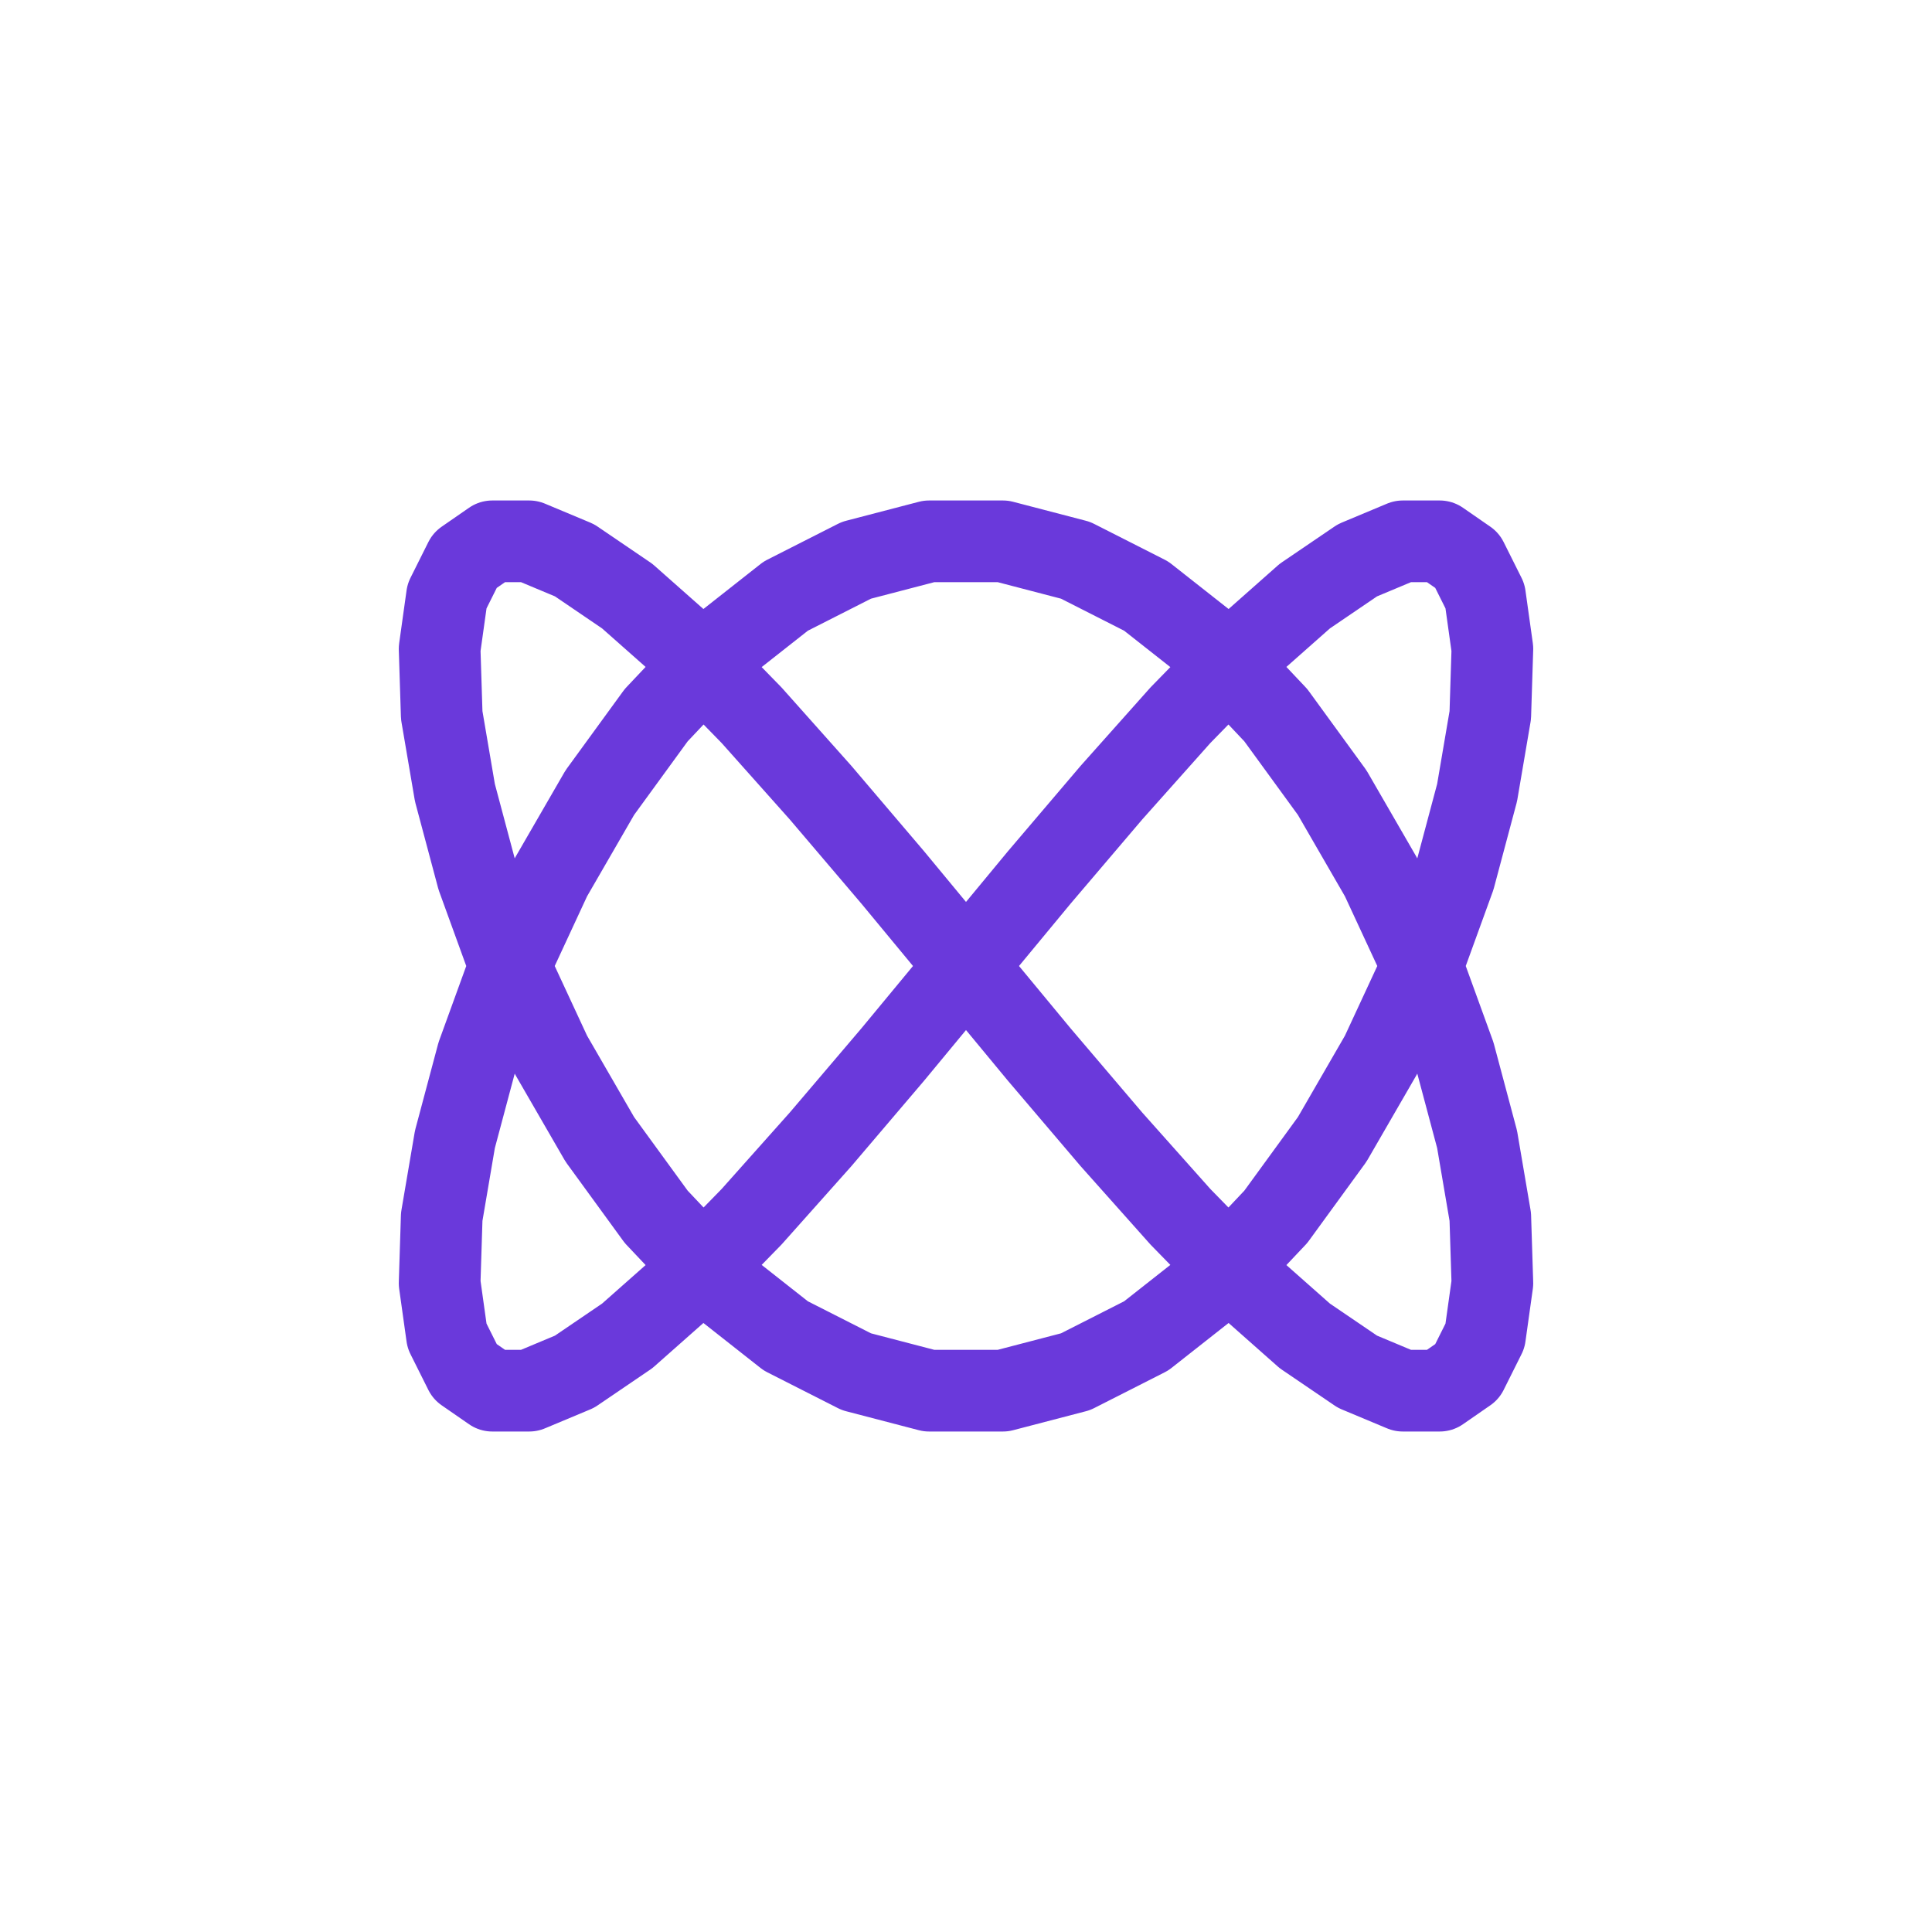
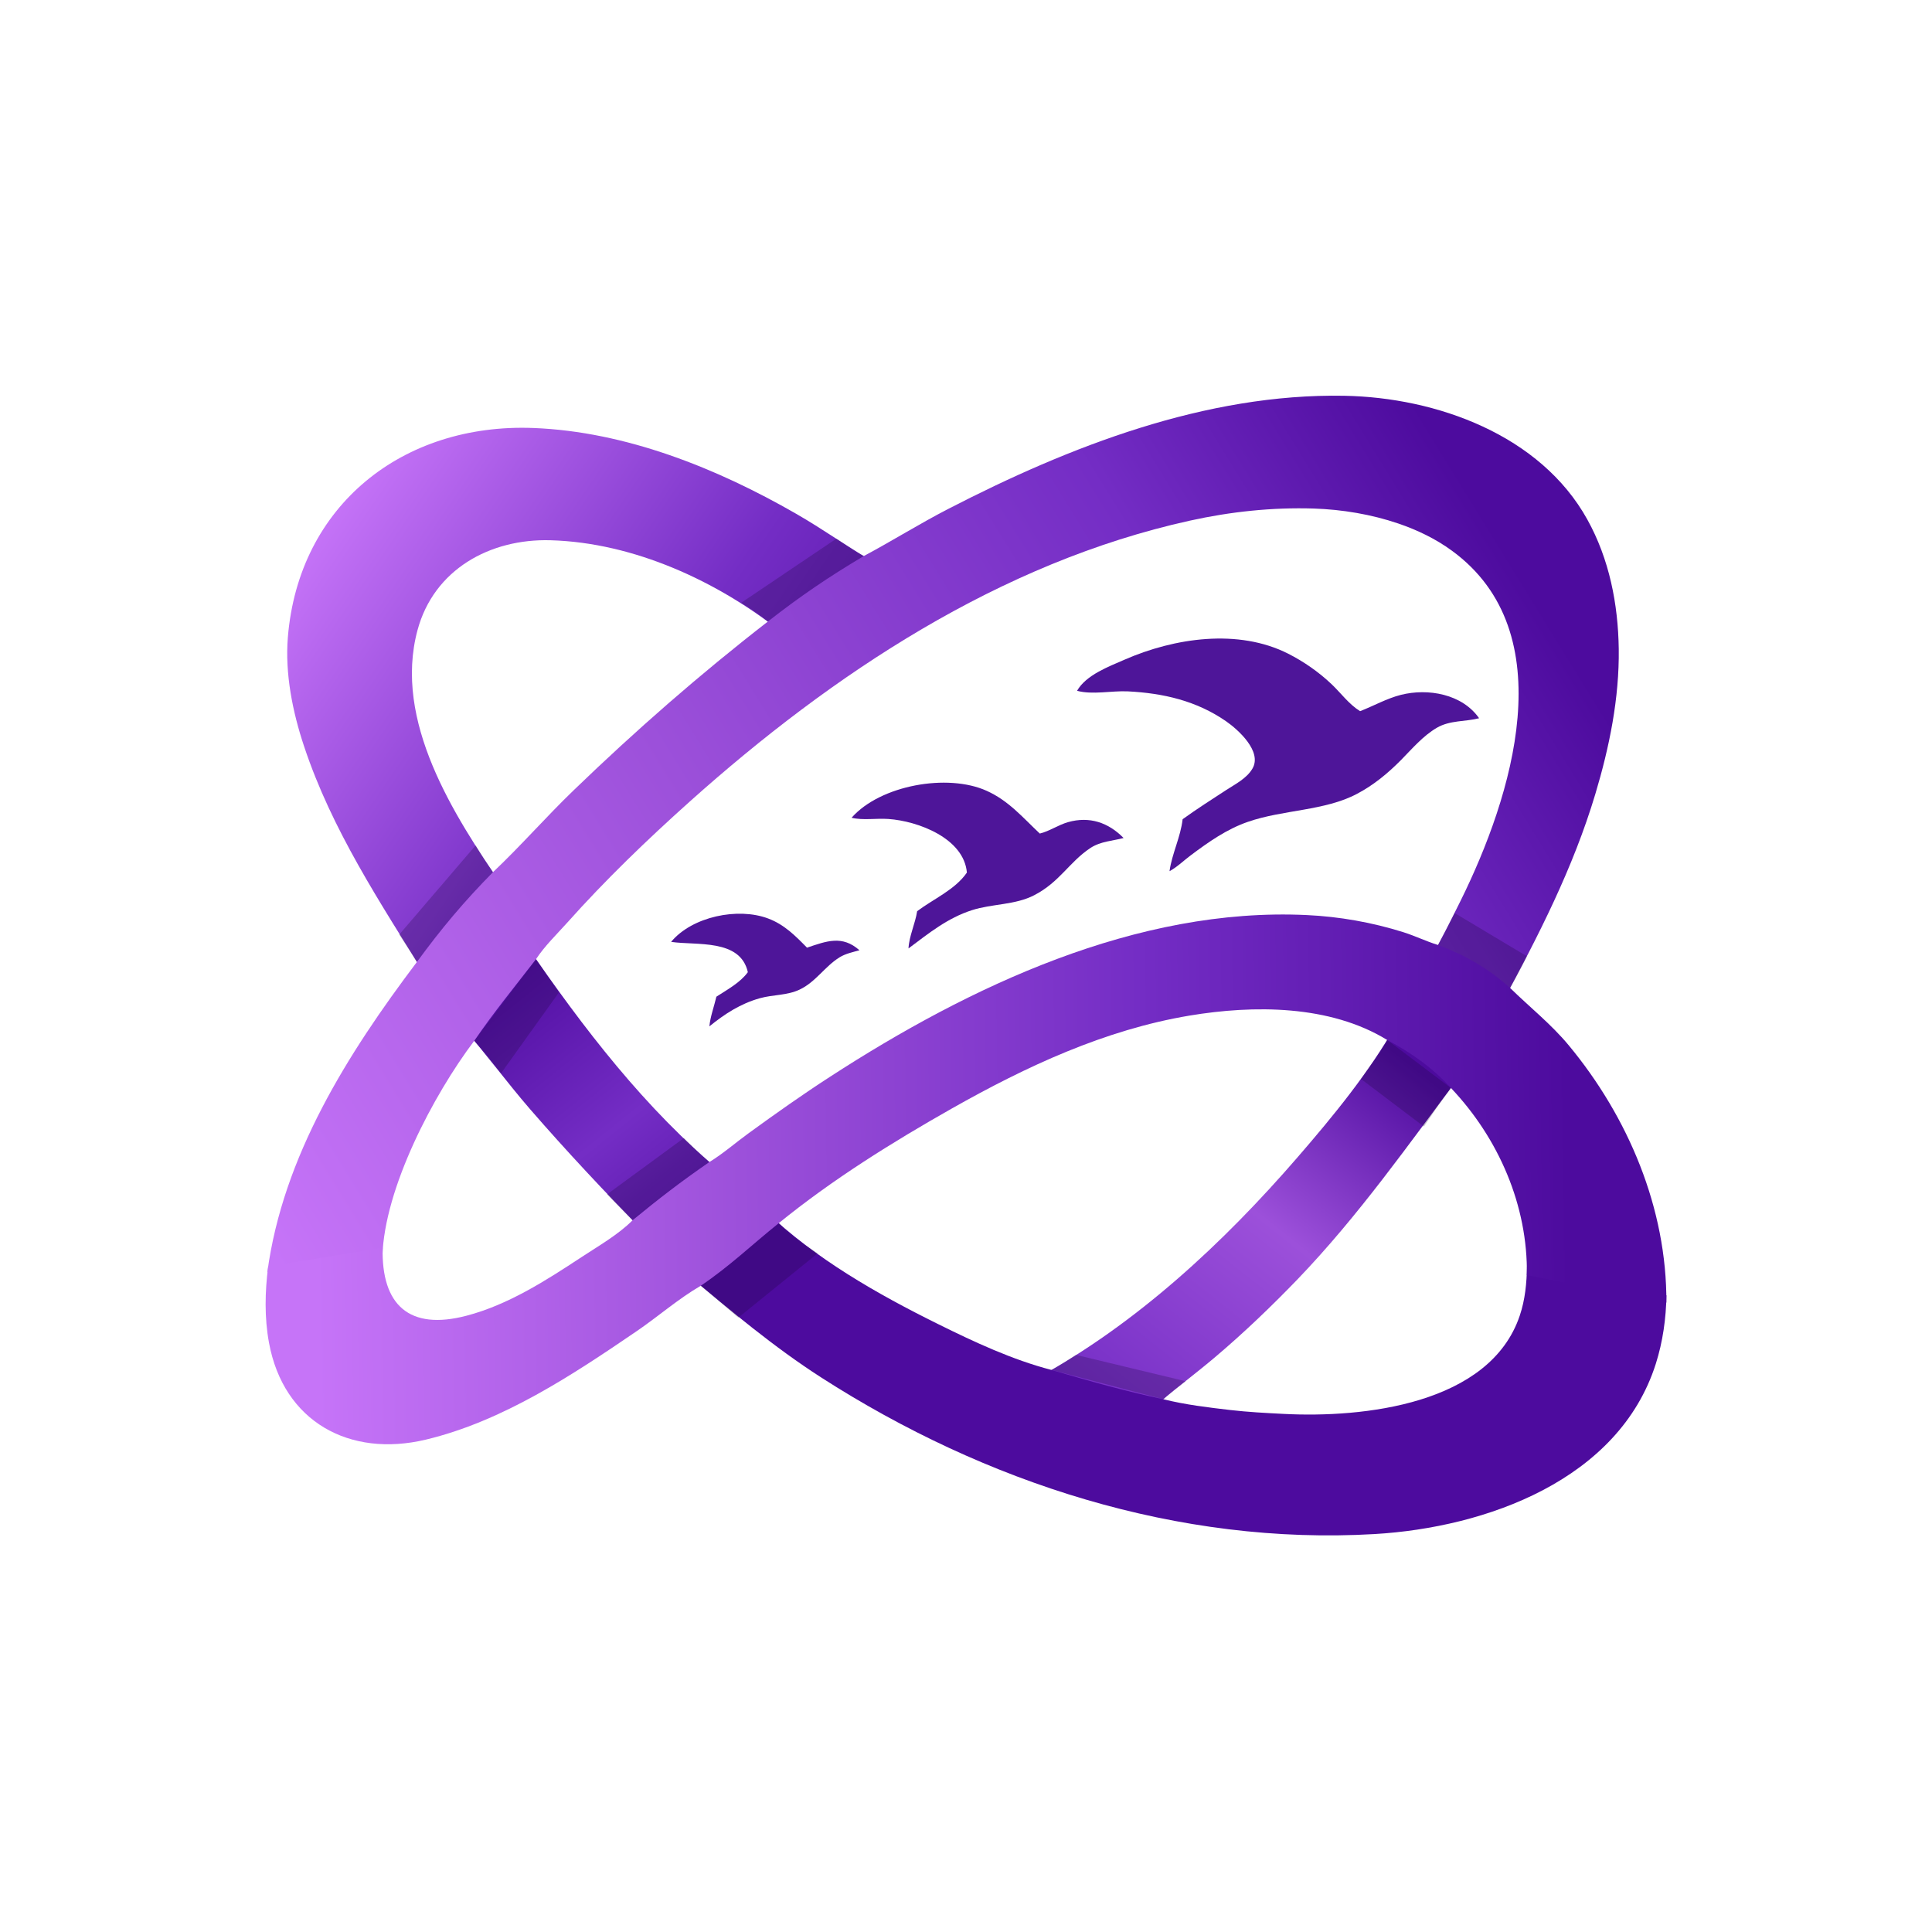
<svg xmlns="http://www.w3.org/2000/svg" width="1024" height="1024" viewBox="0 0 1024 1024">
-   <path d="M512.00 512.00 L550.82 558.92 L589.08 603.88 L625.66 644.93 L660.01 680.12 L691.57 708.05 L719.50 727.04 L743.52 737.09 L763.07 737.09 L777.59 727.04 L787.08 708.05 L790.99 680.12 L789.88 644.93 L782.89 603.88 L770.89 558.92 L753.85 512.00 L732.07 465.08 L706.09 420.12 L676.21 379.07 L642.98 343.88 L607.51 315.95 L570.09 296.96 L531.55 286.91 L492.45 286.91 L453.91 296.96 L416.49 315.95 L381.02 343.88 L347.79 379.07 L317.91 420.12 L291.93 465.08 L270.15 512.00 L253.11 558.92 L241.11 603.88 L234.12 644.93 L233.01 680.12 L236.92 708.05 L246.41 727.04 L260.93 737.09 L280.48 737.09 L304.50 727.04 L332.43 708.05 L363.99 680.12 L398.34 644.93 L434.92 603.88 L473.18 558.92 L512.00 512.00 L550.82 465.08 L589.08 420.12 L625.66 379.07 L660.01 343.88 L691.57 315.95 L719.50 296.96 L743.52 286.91 L763.07 286.91 L777.59 296.96 L787.08 315.95 L790.99 343.88 L789.88 379.07 L782.89 420.12 L770.89 465.08 L753.85 512.00 L732.07 558.92 L706.09 603.88 L676.21 644.93 L642.98 680.12 L607.51 708.05 L570.09 727.04 L531.55 737.09 L492.45 737.09 L453.91 727.04 L416.49 708.05 L381.02 680.12 L347.79 644.93 L317.91 603.88 L291.93 558.92 L270.15 512.00 L253.11 465.08 L241.11 420.12 L234.12 379.07 L233.01 343.88 L236.92 315.95 L246.41 296.96 L260.93 286.91 L280.48 286.91 L304.50 296.96 L332.43 315.95 L363.99 343.88 L398.34 379.07 L434.92 420.12 L473.18 465.08 Z " fill="none" stroke="#6a39db" stroke-width="43.29" stroke-linejoin="round" />
+   <defs>
+     <linearGradient id="lf-tl" x1="20" y1="26" x2="108" y2="86" gradientUnits="userSpaceOnUse">
+       <stop offset="0%" stop-color="#c674f8" />
+       <stop offset="55%" stop-color="#742dc5" />
+       <stop offset="100%" stop-color="#4d0b9e" />
+     </linearGradient>
+     <linearGradient id="lf-ml" x1="48" y1="96" x2="88" y2="146" gradientUnits="userSpaceOnUse">
+       <stop offset="0%" stop-color="#4d0b9e" />
+       <stop offset="50%" stop-color="#742dc5" />
+       <stop offset="100%" stop-color="#4d0b9e" />
+     </linearGradient>
+     <linearGradient id="lf-br" x1="188" y1="112" x2="142" y2="170" gradientUnits="userSpaceOnUse">
+       <stop offset="0%" stop-color="#4d0b9e" />
+       <stop offset="45%" stop-color="#9c50da" />
+       <stop offset="100%" stop-color="#742dc5" />
+     </linearGradient>
+     <linearGradient id="lf-up" x1="18" y1="155" x2="208" y2="38" gradientUnits="userSpaceOnUse">
+       <stop offset="0%" stop-color="#c674f8" />
+       <stop offset="42%" stop-color="#9c50da" />
+       <stop offset="78%" stop-color="#742dc5" />
+       <stop offset="100%" stop-color="#4d0b9e" />
+     </linearGradient>
+     <linearGradient id="lf-bot" x1="78" y1="150" x2="215" y2="152" gradientUnits="userSpaceOnUse">
+       <stop offset="0%" stop-color="#4d0b9e" />
+       <stop offset="100%" stop-color="#4d0b9e" />
+     </linearGradient>
+     <linearGradient id="lf-mid" x1="18" y1="155" x2="215" y2="152" gradientUnits="userSpaceOnUse">
+       <stop offset="0%" stop-color="#c674f8" />
+       <stop offset="34%" stop-color="#9c50da" />
+       <stop offset="66%" stop-color="#742dc5" />
+       <stop offset="100%" stop-color="#4d0b9e" />
+     </linearGradient>
+   </defs>
+   <g transform="translate(107.00 181.25) scale(3.375)">
+     <g id="ladyflock-ribbons-back">
+       <path d="M35.21 99.68 C27.97 87.99 20.43 76.67 16.05 63.50 C14.25 58.12 13.04 52.10 13.50 46.40 C15.19 25.62 31.59 12.72 52.06 13.51 C66.57 14.07 80.89 19.83 93.34 26.99 C97.75 29.52 101.86 32.51 106.29 35.01 C101.20 38.53 96.12 42.04 91.03 45.56 C80.94 37.56 67.85 31.52 54.78 31.14 C45.27 30.86 36.43 35.71 33.86 45.27 C30.03 59.53 39.55 74.33 47.25 85.51 C43.23 90.23 39.22 94.96 35.21 99.68 Z" fill="url(#lf-tl)" />
+       <path d="M41.01 107.69 C44.66 111.83 47.91 116.29 51.52 120.46 C57.32 127.15 63.35 133.55 69.53 139.88 C73.62 136.77 77.70 133.66 81.78 130.54 C69.60 120.45 59.84 107.66 50.93 94.69 C47.62 99.02 44.31 103.35 41.01 107.69 Z" fill="url(#lf-ml)" />
+       <path d="M187.53 107.27 C183.23 114.80 177.72 121.51 172.06 128.05 C160.42 141.50 146.75 154.22 131.04 162.78 C137.01 164.45 142.98 166.13 148.95 167.81 C152.19 164.86 155.74 162.29 159.08 159.46 C163.61 155.63 167.92 151.50 172.04 147.23 C181.66 137.22 189.47 126.05 197.78 114.98 C194.36 112.41 190.95 109.84 187.53 107.27 Z" fill="url(#lf-br)" />
+       <g fill="#1e0440" fill-opacity="0.26">
+         <path d="M103.95 33.62 C102.42 32.86 101.08 31.81 99.64 30.89 C94.66 34.25 89.67 37.60 84.69 40.96 C86.15 41.85 87.57 42.80 88.88 43.91 C93.90 40.48 98.92 37.05 103.95 33.62 Z" />
+         <path d="M33.76 97.38 C32.89 95.91 31.92 94.50 30.99 93.07 C34.99 88.40 39.00 83.72 43.00 79.05 C43.82 80.51 44.76 81.89 45.72 83.26 C41.73 87.97 37.75 92.68 33.76 97.38 Z" />
+         <path d="M42.77 109.75 C44.27 111.32 45.65 113.12 46.99 114.83 C50.02 110.60 53.05 106.37 56.08 102.14 C54.86 100.41 53.65 98.68 52.47 96.93 C49.24 101.20 46.01 105.48 42.77 109.75 Z" />
+         <path d="M67.63 137.94 C66.31 136.57 64.95 135.23 63.62 133.86 C67.64 130.92 71.67 127.97 75.70 125.02 C77.00 126.33 78.26 127.64 79.70 128.79 C75.68 131.84 71.65 134.89 67.63 137.94 Z" />
+         <path d="M186.15 109.62 C185.01 111.80 183.41 113.70 182.02 115.74 C185.32 118.23 188.61 120.72 191.91 123.21 C193.30 121.18 194.67 119.12 196.17 117.17 C192.83 114.65 189.49 112.14 186.15 109.62 Z" />
+         <path d="M133.40 161.43 C134.75 160.77 135.99 159.89 137.26 159.07 C143.00 160.45 148.74 161.83 154.48 163.21 C153.32 164.14 152.01 165.00 151.01 166.04 C145.14 164.50 139.27 162.97 133.40 161.43 Z" />
+       </g>
+     </g>
+     <g id="ladyflock-ribbons-mid">
+       <path d="M230.00 149.72 C229.94 153.36 229.43 157.00 228.33 160.47 C222.52 178.73 201.64 186.19 184.16 187.21 C153.39 189.01 123.02 179.17 97.26 162.62 C89.78 157.81 83.07 152.15 76.26 146.47 C80.37 143.17 84.48 139.86 88.59 136.56 C96.34 143.97 106.06 149.51 115.63 154.24 C121.28 157.04 127.28 159.84 133.40 161.43 C139.52 163.22 144.78 164.72 151.01 166.04 C154.44 166.90 158.00 167.32 161.50 167.73 C164.29 168.05 167.09 168.20 169.89 168.34 C182.34 168.99 202.28 166.88 206.97 152.89 C207.81 150.40 208.05 147.80 208.10 145.19 C215.40 146.70 222.70 148.21 230.00 149.72 Z" fill="url(#lf-bot)" />
+       <path d="M10.28 146.10 C12.72 127.86 22.89 111.79 33.76 97.38 C37.58 92.15 41.17 87.87 45.72 83.26 C50.10 79.12 54.09 74.53 58.45 70.34 C68.14 60.99 78.24 52.16 88.88 43.91 C93.91 39.97 98.45 36.88 103.95 33.62 C108.41 31.24 112.69 28.55 117.19 26.23 C136.24 16.40 157.65 8.06 179.40 8.45 C193.88 8.71 210.21 14.59 217.58 27.89 C221.03 34.11 222.41 41.15 222.51 48.21 C222.61 55.94 221.04 63.64 218.83 71.00 C215.36 82.58 209.90 93.27 204.15 103.85 C200.38 101.59 196.61 99.34 192.84 97.09 C194.53 93.99 196.14 90.87 197.70 87.70 C205.70 71.50 213.94 45.65 196.31 32.78 C193.77 30.92 190.86 29.52 187.89 28.51 C183.65 27.07 179.11 26.31 174.64 26.16 C168.11 25.95 161.53 26.65 155.16 28.06 C125.37 34.63 99.03 52.12 76.59 72.20 C69.88 78.21 63.38 84.47 57.37 91.20 C55.70 93.06 53.85 94.84 52.47 96.93 C49.03 101.38 45.95 105.11 42.77 109.75 C36.34 118.26 28.66 132.90 28.35 143.60 C22.33 144.44 16.31 145.27 10.28 146.10 Z" fill="url(#lf-up)" />
+       <g fill="#1e0440" fill-opacity="0.26">
+         <path d="M78.34 148.22 C80.33 149.85 82.28 151.55 84.24 153.22 C88.39 149.85 92.54 146.49 96.70 143.13 C94.59 141.77 92.32 140.20 90.59 138.39 C86.51 141.67 82.43 144.94 78.34 148.22 Z" />
+         <path d="M205.46 101.46 C206.35 99.80 207.28 98.17 208.10 96.48 C204.31 94.21 200.52 91.94 196.73 89.68 C195.92 91.38 195.06 93.07 194.13 94.70 C197.90 96.95 201.68 99.21 205.46 101.46 Z" />
+       </g>
+     </g>
+     <g id="ladyflock-ribbons-front">
+       <path d="M28.39 142.25 C28.17 151.25 32.57 155.28 41.56 152.92 C48.09 151.21 54.00 147.42 59.57 143.75 C62.26 141.98 65.38 140.20 67.63 137.94 C71.72 134.57 75.33 131.79 79.70 128.79 C81.88 127.45 83.82 125.74 85.89 124.24 C90.10 121.18 94.34 118.18 98.70 115.36 C120.56 101.19 146.84 88.74 173.51 90.00 C178.64 90.24 183.79 91.15 188.68 92.69 C190.53 93.27 192.29 94.14 194.13 94.70 C198.45 96.32 202.02 98.38 205.46 101.46 C208.53 104.47 211.88 107.11 214.65 110.45 C224.00 121.72 230.07 136.09 229.99 150.86 C222.69 149.42 215.38 147.99 208.08 146.55 C208.25 135.62 203.64 125.06 196.17 117.17 C193.21 113.93 190.02 111.69 186.15 109.62 C177.14 104.09 165.18 104.11 155.09 105.79 C141.79 108.02 129.47 113.77 117.81 120.36 C108.40 125.69 98.99 131.55 90.59 138.39 C86.31 141.83 82.90 145.14 78.34 148.22 C74.81 150.27 71.64 153.06 68.25 155.37 C58.15 162.26 47.22 169.50 35.17 172.38 C23.18 175.24 12.82 169.56 10.54 157.17 C9.81 153.20 9.90 149.17 10.41 145.19 C16.40 144.21 22.39 143.23 28.39 142.25 Z" fill="url(#lf-mid)" />
+     </g>
+     <g id="ladyflock-birds" fill="#4e1599">
+       <path d="M95.03 95.12 C98.10 94.09 100.56 93.12 103.27 95.53 C102.22 95.82 101.10 96.05 100.14 96.64 C97.83 98.07 96.40 100.51 93.88 101.70 C91.92 102.64 89.70 102.48 87.63 103.06 C84.59 103.91 82.13 105.51 79.70 107.48 C79.84 105.95 80.44 104.37 80.80 102.82 C82.51 101.71 84.55 100.61 85.74 98.97 C84.56 93.67 77.62 94.81 73.69 94.21 C76.99 90.23 84.19 88.75 88.93 90.54 C91.45 91.48 93.20 93.25 95.03 95.12 Z" />
+       <path d="M131.59 77.20 C133.11 76.83 134.48 75.85 136.02 75.41 C139.39 74.45 142.37 75.47 144.75 77.90 C143.03 78.36 141.14 78.41 139.52 79.48 C136.19 81.70 134.72 84.81 130.72 86.88 C127.71 88.44 124.13 88.21 120.94 89.23 C117.08 90.47 114.17 92.85 110.97 95.24 C111.07 93.29 112.02 91.37 112.33 89.39 C114.91 87.45 118.29 86.02 120.14 83.33 C119.67 77.94 112.47 75.23 107.80 74.91 C105.85 74.78 103.82 75.15 102.03 74.72 C106.54 69.60 117.11 67.71 123.25 70.49 C126.70 72.04 128.92 74.69 131.59 77.20 Z" />
+       <path d="M181.89 57.98 C184.03 57.15 186.06 55.99 188.29 55.42 C192.57 54.34 197.93 55.29 200.58 59.09 C198.44 59.65 196.01 59.38 193.94 60.59 C191.76 61.87 190.08 63.86 188.33 65.64 C186.25 67.74 184.03 69.58 181.41 70.96 C176.36 73.65 169.79 73.44 164.27 75.36 C160.94 76.51 158.08 78.53 155.29 80.62 C154.17 81.46 153.15 82.47 151.96 83.11 C152.35 80.34 153.70 77.76 154.02 74.95 C156.24 73.34 158.58 71.86 160.87 70.36 C162.32 69.42 164.09 68.54 164.99 66.99 C166.54 64.31 162.77 60.90 160.82 59.55 C156.19 56.35 150.97 55.15 145.41 54.87 C142.83 54.75 139.89 55.44 137.44 54.78 C138.87 52.29 142.37 51.00 144.93 49.88 C152.71 46.48 162.75 44.97 170.61 48.96 C173.07 50.21 175.42 51.85 177.42 53.75 C178.90 55.16 180.15 56.91 181.89 57.98 Z" />
+     </g>
+   </g>
</svg>
